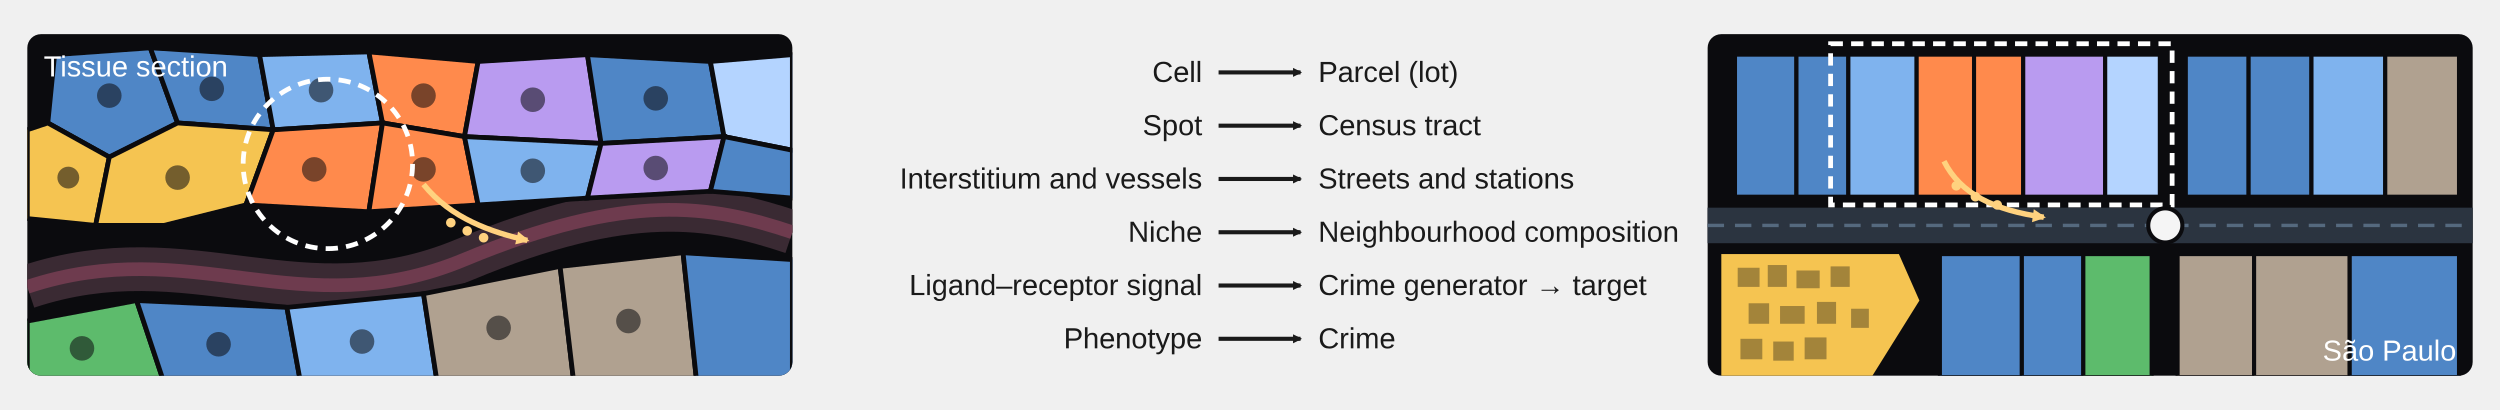
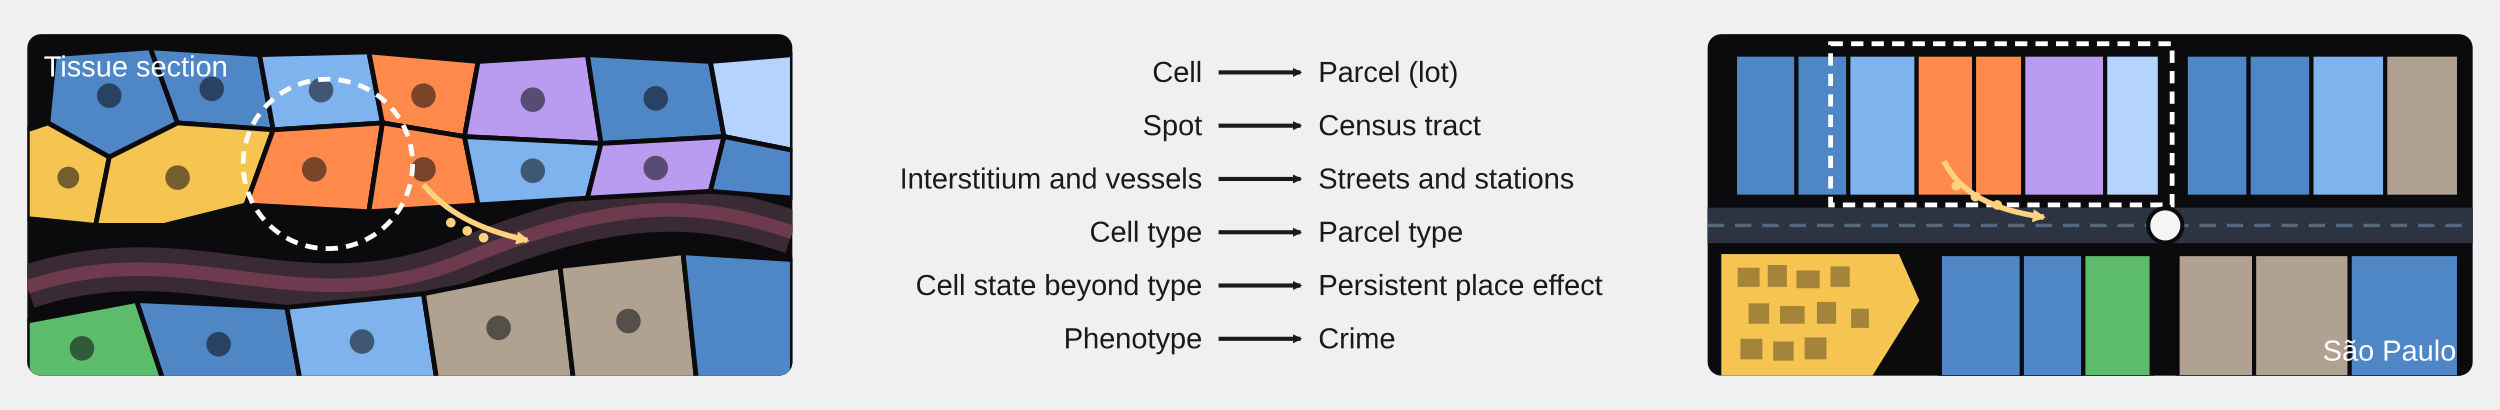
<svg xmlns="http://www.w3.org/2000/svg" width="183mm" height="30mm" viewBox="0 0 183 30" font-family="Arial, 'Liberation Sans', Helvetica, sans-serif">
  <defs>
    <marker id="seta" viewBox="0 0 6 6" refX="5" refY="3" markerWidth="2.2" markerHeight="2.2" orient="auto">
      <path d="M0,0 L6,3 L0,6 z" fill="#1A1A1A" />
    </marker>
    <marker id="setaClara" viewBox="0 0 6 6" refX="5" refY="3" markerWidth="2.4" markerHeight="2.4" orient="auto">
      <path d="M0,0 L6,3 L0,6 z" fill="#FFD27F" />
    </marker>
    <clipPath id="clipT">
      <rect x="2" y="2.5" width="56" height="25" rx="1" />
    </clipPath>
    <clipPath id="clipC">
      <rect x="125" y="2.5" width="56" height="25" rx="1" />
    </clipPath>
  </defs>
  <rect x="2" y="2.5" width="56" height="25" rx="1" fill="#0B0B0E" />
  <g clip-path="url(#clipT)">
    <path d="M2,21 C14,17 22,24 34,19 S52,15 58,17" stroke="#3A2A33" stroke-width="3.2" fill="none" />
    <path d="M2,21 C14,17 22,24 34,19 S52,15 58,17" stroke="#6E3B4E" stroke-width="1.0" fill="none" />
    <g stroke="#0B0B0E" stroke-width="0.35">
      <path d="M4,4 L11,3.5 L13,9 L8,11.5 L3.5,9 z" fill="#4F86C6" />
      <path d="M11,3.5 L19,4 L20,9.5 L13,9 z" fill="#4F86C6" />
      <path d="M19,4 L27,3.8 L28,9 L20,9.5 z" fill="#7FB3EE" />
      <path d="M27,3.8 L35,4.5 L34,10 L28,9 z" fill="#FF8A4C" />
      <path d="M35,4.5 L43,4 L44,10.5 L34,10 z" fill="#B99BF0" />
      <path d="M43,4 L52,4.5 L53,10 L44,10.5 z" fill="#4F86C6" />
      <path d="M52,4.5 L58,4 L58,11 L53,10 z" fill="#B4D4FF" />
      <path d="M3.5,9 L8,11.5 L7,16.5 L2,16 L2,9.5 z" fill="#F5C451" />
      <path d="M8,11.5 L13,9 L20,9.5 L18,15 L12,16.5 L7,16.5 z" fill="#F5C451" />
      <path d="M20,9.5 L28,9 L27,15.5 L18,15 z" fill="#FF8A4C" />
      <path d="M28,9 L34,10 L35,15 L27,15.5 z" fill="#FF8A4C" />
      <path d="M34,10 L44,10.5 L43,14.5 L35,15 z" fill="#7FB3EE" />
      <path d="M44,10.5 L53,10 L52,14 L43,14.5 z" fill="#B99BF0" />
      <path d="M53,10 L58,11 L58,14.5 L52,14 z" fill="#4F86C6" />
      <path d="M2,23.5 L10,22 L12,28 L2,28 z" fill="#5DBB6C" />
      <path d="M10,22 L21,22.5 L22,28 L12,28 z" fill="#4F86C6" />
      <path d="M21,22.5 L31,21.5 L32,28 L22,28 z" fill="#7FB3EE" />
      <path d="M31,21.5 L41,19.5 L42,28 L32,28 z" fill="#B0A190" />
      <path d="M41,19.5 L50,18.5 L51,28 L42,28 z" fill="#B0A190" />
      <path d="M50,18.5 L58,19 L58,28 L51,28 z" fill="#4F86C6" />
    </g>
    <g fill="#0B0B0E" opacity="0.55">
      <circle cx="8" cy="7" r="0.9" />
      <circle cx="15.5" cy="6.5" r="0.9" />
      <circle cx="23.5" cy="6.6" r="0.9" />
      <circle cx="31" cy="7" r="0.9" />
      <circle cx="39" cy="7.3" r="0.9" />
      <circle cx="48" cy="7.2" r="0.9" />
      <circle cx="5" cy="13" r="0.8" />
      <circle cx="13" cy="13" r="0.9" />
      <circle cx="23" cy="12.4" r="0.9" />
      <circle cx="31" cy="12.4" r="0.9" />
      <circle cx="39" cy="12.5" r="0.9" />
      <circle cx="48" cy="12.3" r="0.9" />
      <circle cx="6" cy="25.5" r="0.9" />
      <circle cx="16" cy="25.2" r="0.9" />
      <circle cx="26.5" cy="25" r="0.9" />
      <circle cx="36.5" cy="24" r="0.9" />
      <circle cx="46" cy="23.5" r="0.9" />
    </g>
    <circle cx="24" cy="12" r="6.2" fill="none" stroke="#FFFFFF" stroke-width="0.35" stroke-dasharray="0.9,0.6" />
    <g fill="#FFD27F">
      <circle cx="33" cy="16.3" r="0.35" />
      <circle cx="34.2" cy="16.9" r="0.35" />
      <circle cx="35.4" cy="17.4" r="0.35" />
    </g>
    <path d="M31,13.5 C33,16 36,17 38.6,17.6" stroke="#FFD27F" stroke-width="0.4" fill="none" marker-end="url(#setaClara)" />
  </g>
  <text x="3.2" y="5.6" font-size="2.12" fill="#FFFFFF">Tissue section</text>
  <g font-size="2.12" fill="#1A1A1A">
    <text x="88" y="6.0" text-anchor="end">Cell</text>
    <text x="88" y="9.9" text-anchor="end">Spot</text>
    <text x="88" y="13.8" text-anchor="end">Interstitium and vessels</text>
-     <text x="88" y="17.7" text-anchor="end">Niche</text>
-     <text x="88" y="21.6" text-anchor="end">Ligand–receptor signal</text>
+     <text x="88" y="17.7" text-anchor="end">Cell type</text>
+     <text x="88" y="21.6" text-anchor="end">Cell state beyond type</text>
    <text x="88" y="25.5" text-anchor="end">Phenotype</text>
    <text x="96.5" y="6.0">Parcel (lot)</text>
    <text x="96.5" y="9.9">Census tract</text>
    <text x="96.5" y="13.8">Streets and stations</text>
-     <text x="96.5" y="17.7">Neighbourhood composition</text>
-     <text x="96.5" y="21.6">Crime generator → target</text>
+     <text x="96.5" y="17.7">Parcel type</text>
+     <text x="96.5" y="21.6">Persistent place effect</text>
    <text x="96.5" y="25.5">Crime</text>
  </g>
  <g stroke="#1A1A1A" stroke-width="0.3" marker-end="url(#seta)">
    <line x1="89.2" y1="5.3" x2="95.2" y2="5.3" />
    <line x1="89.2" y1="9.2" x2="95.2" y2="9.2" />
    <line x1="89.2" y1="13.1" x2="95.2" y2="13.1" />
    <line x1="89.2" y1="17.0" x2="95.2" y2="17.0" />
    <line x1="89.2" y1="20.9" x2="95.2" y2="20.9" />
    <line x1="89.2" y1="24.8" x2="95.2" y2="24.8" />
  </g>
  <rect x="125" y="2.5" width="56" height="25" rx="1" fill="#0B0B0E" />
  <g clip-path="url(#clipC)">
    <rect x="125" y="15.2" width="56" height="2.6" fill="#2B3440" />
    <line x1="125" y1="16.5" x2="181" y2="16.5" stroke="#55697E" stroke-width="0.25" stroke-dasharray="1.2,0.8" />
    <g stroke="#0B0B0E" stroke-width="0.3">
      <rect x="127" y="4" width="4.5" height="10.4" fill="#4F86C6" />
      <rect x="131.5" y="4" width="3.8" height="10.4" fill="#4F86C6" />
      <rect x="135.3" y="4" width="5" height="10.4" fill="#7FB3EE" />
      <rect x="140.3" y="4" width="4.2" height="10.4" fill="#FF8A4C" />
      <rect x="144.5" y="4" width="3.6" height="10.4" fill="#FF8A4C" />
      <rect x="148.1" y="4" width="6" height="10.4" fill="#B99BF0" />
      <rect x="154.1" y="4" width="4" height="10.4" fill="#B4D4FF" />
      <rect x="160" y="4" width="4.6" height="10.4" fill="#4F86C6" />
      <rect x="164.6" y="4" width="4.6" height="10.4" fill="#4F86C6" />
      <rect x="169.2" y="4" width="5.4" height="10.4" fill="#7FB3EE" />
      <rect x="174.6" y="4" width="5.4" height="10.4" fill="#B0A190" />
    </g>
    <path d="M126,18.6 L139,18.6 L140.5,22 L137,27.6 L126,27.6 z" fill="#F5C451" />
    <g fill="#0B0B0E" opacity="0.35">
      <rect x="127.2" y="19.6" width="1.6" height="1.4" />
      <rect x="129.4" y="19.4" width="1.4" height="1.6" />
      <rect x="131.5" y="19.8" width="1.7" height="1.3" />
      <rect x="134" y="19.5" width="1.4" height="1.5" />
      <rect x="128" y="22.2" width="1.5" height="1.5" />
      <rect x="130.3" y="22.4" width="1.8" height="1.3" />
      <rect x="133" y="22.1" width="1.4" height="1.6" />
      <rect x="135.5" y="22.6" width="1.3" height="1.4" />
      <rect x="127.4" y="24.8" width="1.6" height="1.5" />
      <rect x="129.8" y="25" width="1.5" height="1.4" />
      <rect x="132.1" y="24.7" width="1.6" height="1.6" />
    </g>
    <g stroke="#0B0B0E" stroke-width="0.3">
      <rect x="142" y="18.6" width="6" height="9" fill="#4F86C6" />
      <rect x="148" y="18.6" width="4.5" height="9" fill="#4F86C6" />
      <rect x="152.5" y="18.6" width="5" height="9" fill="#5DBB6C" />
      <rect x="159.4" y="18.6" width="5.6" height="9" fill="#B0A190" />
      <rect x="165" y="18.6" width="7" height="9" fill="#B0A190" />
      <rect x="172" y="18.6" width="8" height="9" fill="#4F86C6" />
    </g>
    <path d="M134,3.2 L159,3.2 L159,15 L134,15 z" fill="none" stroke="#FFFFFF" stroke-width="0.35" stroke-dasharray="0.9,0.6" />
    <circle cx="158.5" cy="16.5" r="1.25" fill="#F5F5F5" stroke="#0B0B0E" stroke-width="0.3" />
    <g fill="#FFD27F">
      <circle cx="143.2" cy="13.6" r="0.35" />
      <circle cx="144.6" cy="14.4" r="0.35" />
      <circle cx="146.2" cy="15.0" r="0.35" />
    </g>
    <path d="M142.3,11.8 C143.5,14.2 146,15.4 149.6,15.9" stroke="#FFD27F" stroke-width="0.4" fill="none" marker-end="url(#setaClara)" />
  </g>
  <text x="126.2" y="5.6" font-size="2.12" fill="#FFFFFF" opacity="0">.</text>
  <text x="179.8" y="26.4" font-size="2.12" fill="#FFFFFF" text-anchor="end">São Paulo</text>
</svg>
